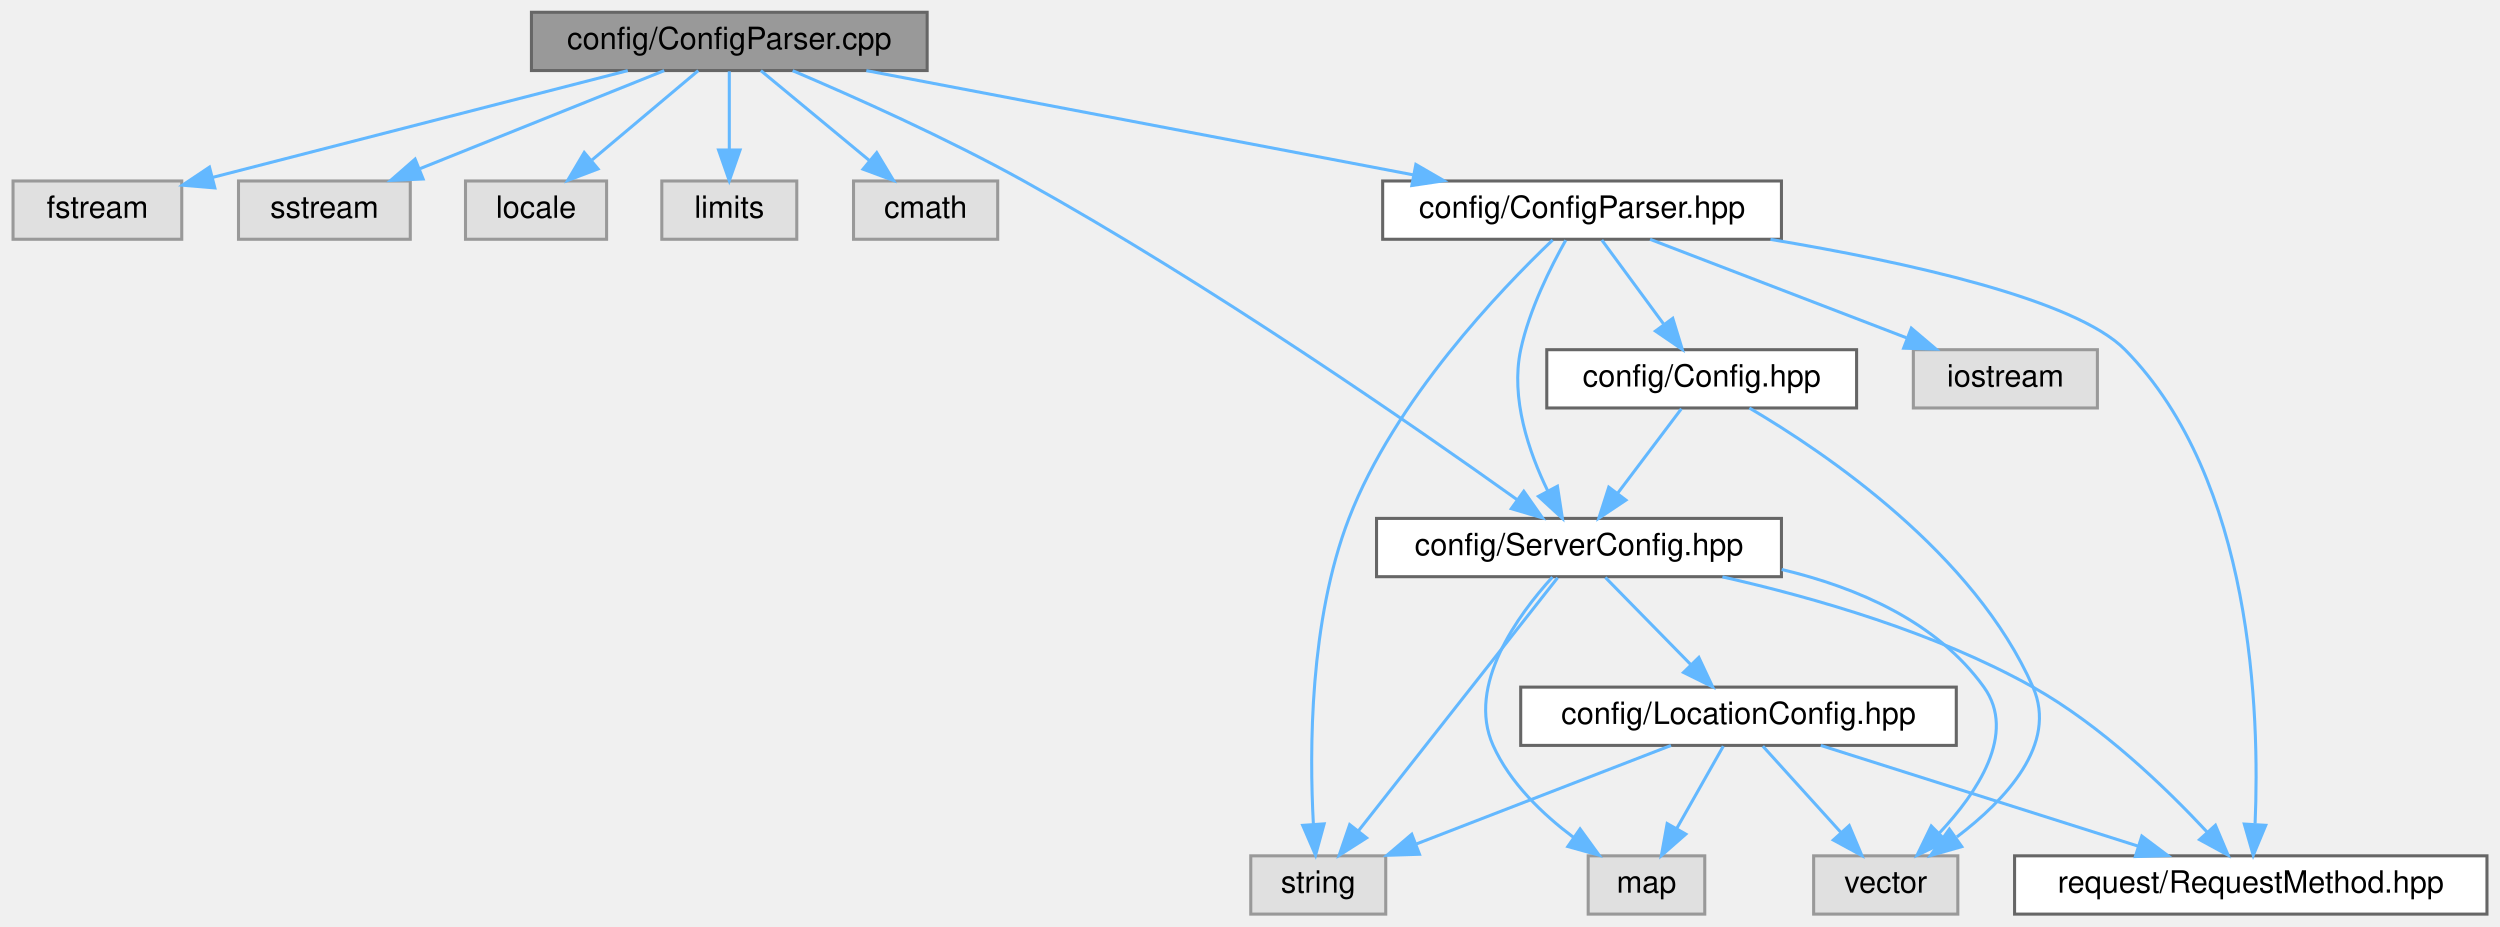
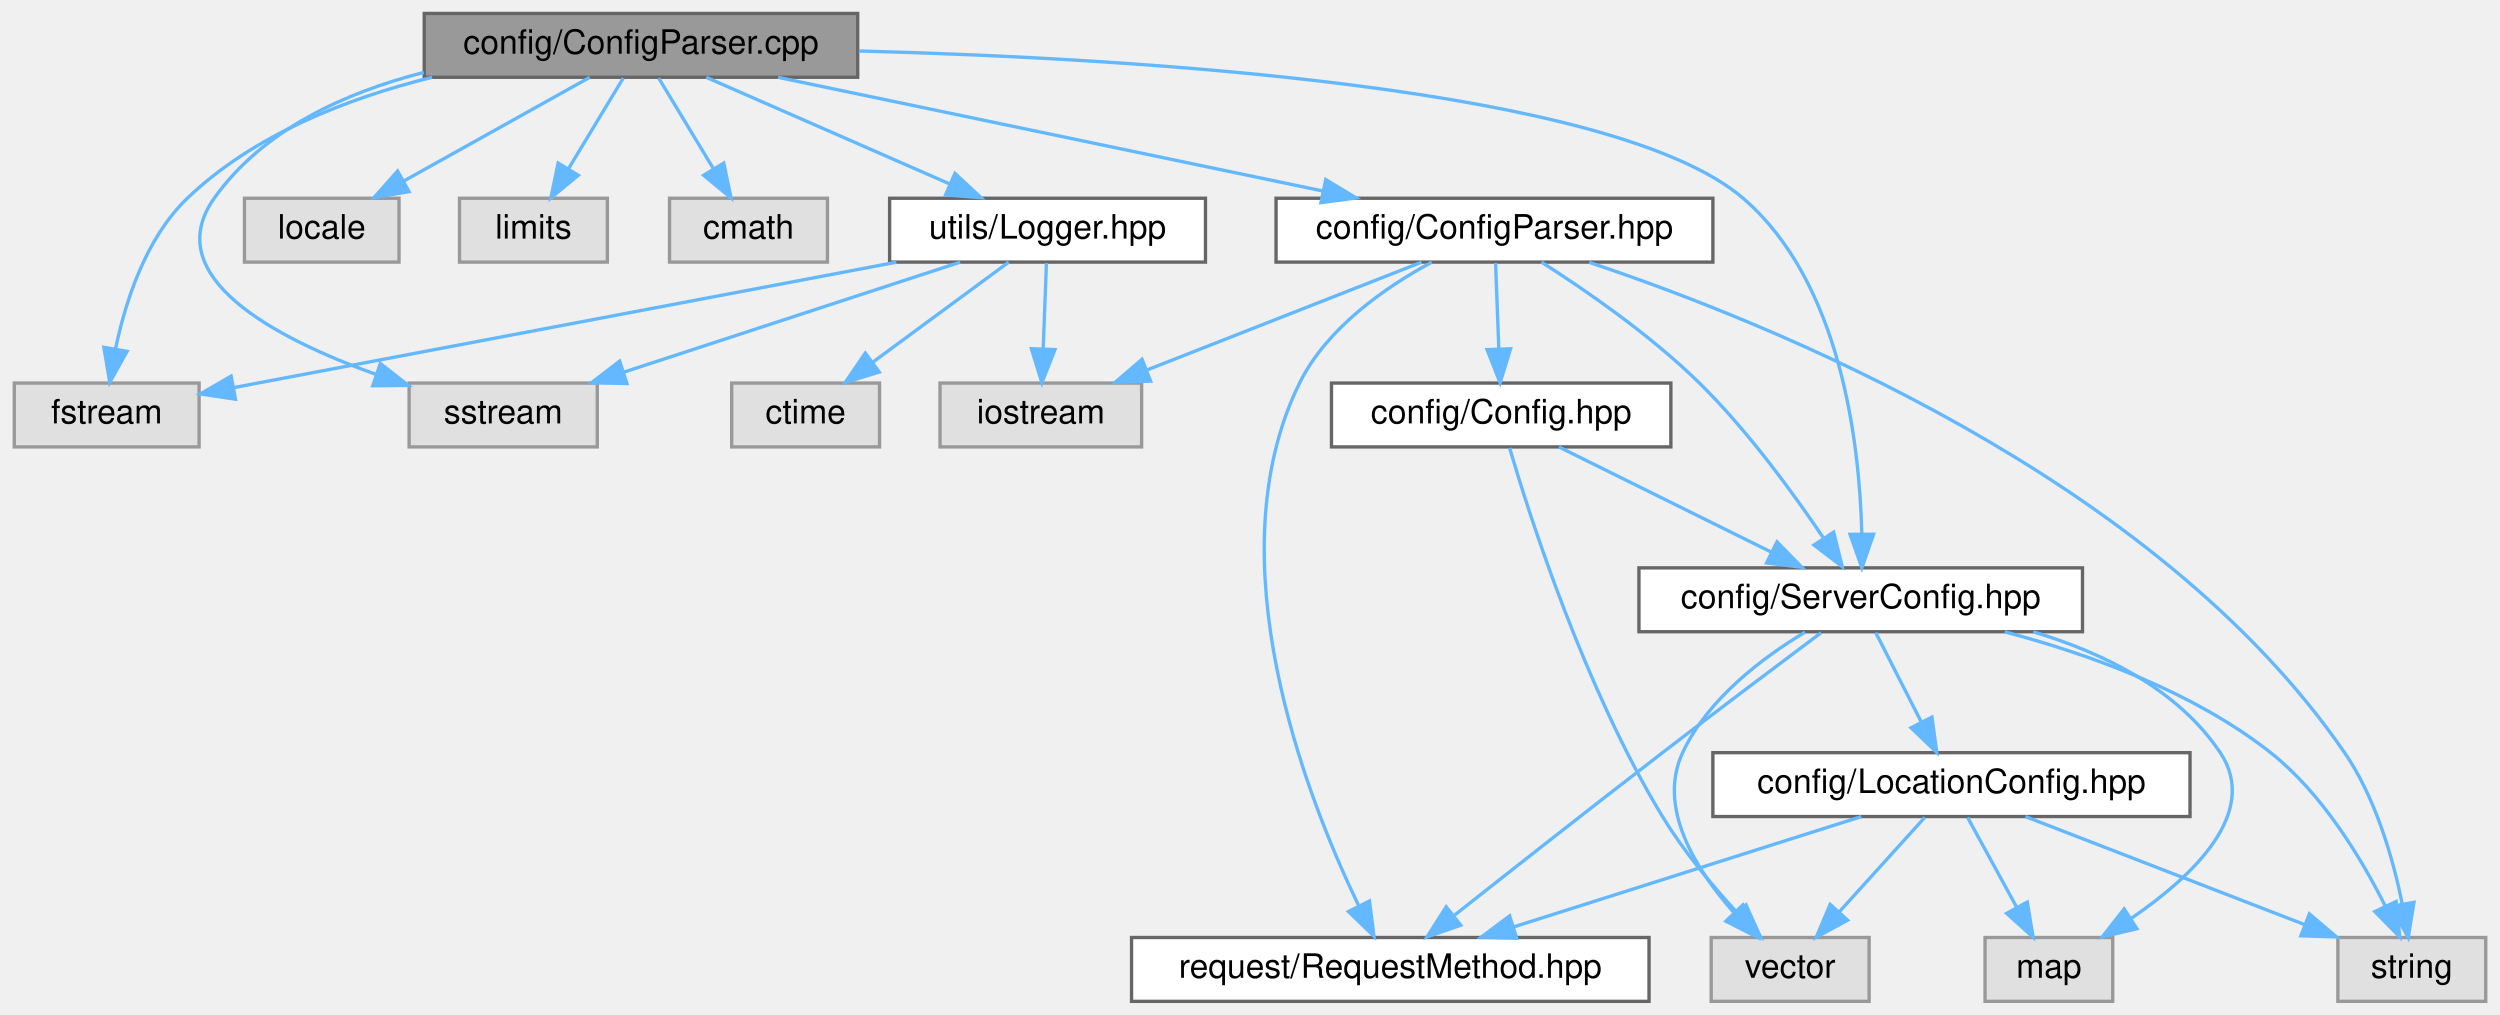
- <svg xmlns="http://www.w3.org/2000/svg" xmlns:xlink="http://www.w3.org/1999/xlink" width="815pt" height="302pt" viewBox="0.00 0.00 814.50 302.00">
+ <svg xmlns="http://www.w3.org/2000/svg" xmlns:xlink="http://www.w3.org/1999/xlink" width="744pt" height="302pt" viewBox="0.00 0.00 743.50 302.00">
  <g id="graph0" class="graph" transform="scale(1 1) rotate(0) translate(4 298)">
    <g id="Node000001" class="node">
      <g id="a_Node000001">
        <a xlink:title=" ">
-           <polygon fill="#999999" stroke="#666666" points="298,-294 169,-294 169,-275 298,-275 298,-294" />
-           <text text-anchor="middle" x="233.5" y="-282" font-family="Helvetica,sans-Serif" font-size="10.00">config/ConfigParser.cpp</text>
+           <polygon fill="#999999" stroke="#666666" points="251,-294 122,-294 122,-275 251,-275 251,-294" />
+           <text text-anchor="middle" x="186.5" y="-282" font-family="Helvetica,sans-Serif" font-size="10.00">config/ConfigParser.cpp</text>
        </a>
      </g>
    </g>
    <g id="Node000002" class="node">
      <g id="a_Node000002">
        <a xlink:title=" ">
-           <polygon fill="#e0e0e0" stroke="#999999" points="55,-239 0,-239 0,-220 55,-220 55,-239" />
-           <text text-anchor="middle" x="27.5" y="-227" font-family="Helvetica,sans-Serif" font-size="10.00">fstream</text>
+           <polygon fill="#e0e0e0" stroke="#999999" points="55,-184 0,-184 0,-165 55,-165 55,-184" />
+           <text text-anchor="middle" x="27.5" y="-172" font-family="Helvetica,sans-Serif" font-size="10.00">fstream</text>
        </a>
      </g>
    </g>
    <g id="edge1_Node000001_Node000002" class="edge">
      <g id="a_edge1_Node000001_Node000002">
        <a xlink:title=" ">
-           <path fill="none" stroke="#63b8ff" d="M200.4,-274.98C163.44,-265.48 103.75,-250.12 65.07,-240.17" />
-           <polygon fill="#63b8ff" stroke="#63b8ff" points="65.79,-236.74 55.23,-237.63 64.04,-243.52 65.79,-236.74" />
+           <path fill="none" stroke="#63b8ff" d="M124.33,-275C99.04,-268.73 71.19,-257.86 51.5,-239 39.14,-227.16 33.08,-208.33 30.15,-194.24" />
+           <polygon fill="#63b8ff" stroke="#63b8ff" points="33.57,-193.44 28.41,-184.18 26.67,-194.63 33.57,-193.44" />
        </a>
      </g>
    </g>
    <g id="Node000003" class="node">
      <g id="a_Node000003">
        <a xlink:title=" ">
-           <polygon fill="#e0e0e0" stroke="#999999" points="129.5,-239 73.5,-239 73.5,-220 129.5,-220 129.5,-239" />
-           <text text-anchor="middle" x="101.5" y="-227" font-family="Helvetica,sans-Serif" font-size="10.00">sstream</text>
+           <polygon fill="#e0e0e0" stroke="#999999" points="173.5,-184 117.5,-184 117.5,-165 173.5,-165 173.5,-184" />
+           <text text-anchor="middle" x="145.5" y="-172" font-family="Helvetica,sans-Serif" font-size="10.00">sstream</text>
        </a>
      </g>
    </g>
    <g id="edge2_Node000001_Node000003" class="edge">
      <g id="a_edge2_Node000001_Node000003">
        <a xlink:title=" ">
-           <path fill="none" stroke="#63b8ff" d="M212.29,-274.98C190.77,-266.34 157.22,-252.87 132.67,-243.02" />
-           <polygon fill="#63b8ff" stroke="#63b8ff" points="133.68,-239.65 123.09,-239.17 131.07,-246.14 133.68,-239.65" />
+           <path fill="none" stroke="#63b8ff" d="M121.88,-276.46C98.29,-270.41 73.89,-259.3 59.5,-239 42.93,-215.64 77.58,-197.37 107.72,-186.54" />
+           <polygon fill="#63b8ff" stroke="#63b8ff" points="108.94,-189.83 117.28,-183.29 106.69,-183.2 108.94,-189.83" />
        </a>
      </g>
    </g>
    <g id="Node000004" class="node">
      <g id="a_Node000004">
        <a xlink:title=" ">
-           <polygon fill="#e0e0e0" stroke="#999999" points="193.5,-239 147.5,-239 147.5,-220 193.5,-220 193.5,-239" />
-           <text text-anchor="middle" x="170.5" y="-227" font-family="Helvetica,sans-Serif" font-size="10.00">locale</text>
+           <polygon fill="#e0e0e0" stroke="#999999" points="114.5,-239 68.5,-239 68.5,-220 114.5,-220 114.5,-239" />
+           <text text-anchor="middle" x="91.5" y="-227" font-family="Helvetica,sans-Serif" font-size="10.00">locale</text>
        </a>
      </g>
    </g>
    <g id="edge3_Node000001_Node000004" class="edge">
      <g id="a_edge3_Node000001_Node000004">
        <a xlink:title=" ">
-           <path fill="none" stroke="#63b8ff" d="M223.38,-274.98C214.06,-267.15 200.03,-255.34 188.76,-245.86" />
-           <polygon fill="#63b8ff" stroke="#63b8ff" points="190.71,-242.93 180.81,-239.17 186.21,-248.29 190.71,-242.93" />
+           <path fill="none" stroke="#63b8ff" d="M171.24,-274.98C156.37,-266.69 133.52,-253.94 116.08,-244.22" />
+           <polygon fill="#63b8ff" stroke="#63b8ff" points="117.48,-240.99 107.04,-239.17 114.07,-247.1 117.48,-240.99" />
        </a>
      </g>
    </g>
    <g id="Node000005" class="node">
      <g id="a_Node000005">
        <a xlink:title=" ">
-           <polygon fill="#e0e0e0" stroke="#999999" points="255.5,-239 211.5,-239 211.5,-220 255.5,-220 255.5,-239" />
-           <text text-anchor="middle" x="233.5" y="-227" font-family="Helvetica,sans-Serif" font-size="10.00">limits</text>
+           <polygon fill="#e0e0e0" stroke="#999999" points="176.5,-239 132.5,-239 132.5,-220 176.5,-220 176.5,-239" />
+           <text text-anchor="middle" x="154.5" y="-227" font-family="Helvetica,sans-Serif" font-size="10.00">limits</text>
        </a>
      </g>
    </g>
    <g id="edge4_Node000001_Node000005" class="edge">
      <g id="a_edge4_Node000001_Node000005">
        <a xlink:title=" ">
-           <path fill="none" stroke="#63b8ff" d="M233.5,-274.75C233.5,-267.8 233.5,-257.85 233.5,-249.13" />
-           <polygon fill="#63b8ff" stroke="#63b8ff" points="237,-249.09 233.5,-239.09 230,-249.09 237,-249.09" />
+           <path fill="none" stroke="#63b8ff" d="M181.22,-274.75C176.79,-267.42 170.34,-256.73 164.88,-247.7" />
+           <polygon fill="#63b8ff" stroke="#63b8ff" points="167.85,-245.84 159.69,-239.09 161.86,-249.46 167.85,-245.84" />
        </a>
      </g>
    </g>
    <g id="Node000006" class="node">
      <g id="a_Node000006">
        <a xlink:title=" ">
-           <polygon fill="#e0e0e0" stroke="#999999" points="321,-239 274,-239 274,-220 321,-220 321,-239" />
-           <text text-anchor="middle" x="297.5" y="-227" font-family="Helvetica,sans-Serif" font-size="10.00">cmath</text>
+           <polygon fill="#e0e0e0" stroke="#999999" points="242,-239 195,-239 195,-220 242,-220 242,-239" />
+           <text text-anchor="middle" x="218.5" y="-227" font-family="Helvetica,sans-Serif" font-size="10.00">cmath</text>
        </a>
      </g>
    </g>
    <g id="edge5_Node000001_Node000006" class="edge">
      <g id="a_edge5_Node000001_Node000006">
        <a xlink:title=" ">
-           <path fill="none" stroke="#63b8ff" d="M243.78,-274.98C253.34,-267.07 267.78,-255.11 279.28,-245.58" />
-           <polygon fill="#63b8ff" stroke="#63b8ff" points="281.56,-248.24 287.03,-239.17 277.1,-242.85 281.56,-248.24" />
+           <path fill="none" stroke="#63b8ff" d="M191.78,-274.75C196.21,-267.42 202.66,-256.73 208.12,-247.7" />
+           <polygon fill="#63b8ff" stroke="#63b8ff" points="211.14,-249.46 213.31,-239.09 205.15,-245.84 211.14,-249.46" />
        </a>
      </g>
    </g>
    <g id="Node000007" class="node">
      <g id="a_Node000007">
        <a xlink:href="ConfigParser_8hpp.html" target="_top" xlink:title=" ">
-           <polygon fill="white" stroke="#666666" points="576.5,-239 446.5,-239 446.5,-220 576.5,-220 576.5,-239" />
-           <text text-anchor="middle" x="511.5" y="-227" font-family="Helvetica,sans-Serif" font-size="10.00">config/ConfigParser.hpp</text>
+           <polygon fill="white" stroke="#666666" points="505.5,-239 375.5,-239 375.5,-220 505.5,-220 505.5,-239" />
+           <text text-anchor="middle" x="440.5" y="-227" font-family="Helvetica,sans-Serif" font-size="10.00">config/ConfigParser.hpp</text>
        </a>
      </g>
    </g>
    <g id="edge6_Node000001_Node000007" class="edge">
      <g id="a_edge6_Node000001_Node000007">
        <a xlink:title=" ">
-           <path fill="none" stroke="#63b8ff" d="M278.17,-274.98C326.66,-265.74 404.15,-250.97 456.39,-241.01" />
-           <polygon fill="#63b8ff" stroke="#63b8ff" points="457.32,-244.39 466.48,-239.08 456.01,-237.52 457.32,-244.39" />
+           <path fill="none" stroke="#63b8ff" d="M227.31,-274.98C271.43,-265.78 341.83,-251.09 389.55,-241.13" />
+           <polygon fill="#63b8ff" stroke="#63b8ff" points="390.3,-244.55 399.37,-239.08 388.87,-237.7 390.3,-244.55" />
        </a>
      </g>
    </g>
    <g id="Node000012" class="node">
      <g id="a_Node000012">
        <a xlink:href="ServerConfig_8hpp.html" target="_top" xlink:title=" ">
-           <polygon fill="white" stroke="#666666" points="576.5,-129 444.5,-129 444.5,-110 576.5,-110 576.5,-129" />
-           <text text-anchor="middle" x="510.5" y="-117" font-family="Helvetica,sans-Serif" font-size="10.00">config/ServerConfig.hpp</text>
+           <polygon fill="white" stroke="#666666" points="615.5,-129 483.5,-129 483.5,-110 615.5,-110 615.5,-129" />
+           <text text-anchor="middle" x="549.5" y="-117" font-family="Helvetica,sans-Serif" font-size="10.00">config/ServerConfig.hpp</text>
        </a>
      </g>
    </g>
    <g id="edge23_Node000001_Node000012" class="edge">
      <g id="a_edge23_Node000001_Node000012">
        <a xlink:title=" ">
-           <path fill="none" stroke="#63b8ff" d="M254.15,-274.96C273.89,-266.57 304.28,-253 329.5,-239 390.13,-205.34 457.46,-158.59 490.28,-135.14" />
-           <polygon fill="#63b8ff" stroke="#63b8ff" points="492.51,-137.85 498.59,-129.18 488.43,-132.17 492.51,-137.85" />
+           <path fill="none" stroke="#63b8ff" d="M251.33,-282.83C335.48,-280.62 476.12,-271.93 514.5,-239 543.71,-213.93 549.17,-165.78 549.82,-139.23" />
+           <polygon fill="#63b8ff" stroke="#63b8ff" points="553.32,-139.01 549.85,-129 546.32,-138.99 553.32,-139.01" />
+         </a>
+       </g>
+     </g>
+     <g id="Node000016" class="node">
+       <g id="a_Node000016">
+         <a xlink:href="Logger_8hpp.html" target="_top" xlink:title=" ">
+           <polygon fill="white" stroke="#666666" points="354.5,-239 260.5,-239 260.5,-220 354.5,-220 354.5,-239" />
+           <text text-anchor="middle" x="307.5" y="-227" font-family="Helvetica,sans-Serif" font-size="10.00">utils/Logger.hpp</text>
+         </a>
+       </g>
+     </g>
+     <g id="edge24_Node000001_Node000016" class="edge">
+       <g id="a_edge24_Node000001_Node000016">
+         <a xlink:title=" ">
+           <path fill="none" stroke="#63b8ff" d="M205.94,-274.98C225.49,-266.42 255.88,-253.11 278.32,-243.28" />
+           <polygon fill="#63b8ff" stroke="#63b8ff" points="279.95,-246.39 287.71,-239.17 277.14,-239.98 279.95,-246.39" />
        </a>
      </g>
    </g>
    <g id="Node000008" class="node">
      <g id="a_Node000008">
        <a xlink:title=" ">
-           <polygon fill="#e0e0e0" stroke="#999999" points="447.5,-19 403.5,-19 403.5,0 447.5,0 447.5,-19" />
-           <text text-anchor="middle" x="425.5" y="-7" font-family="Helvetica,sans-Serif" font-size="10.00">string</text>
+           <polygon fill="#e0e0e0" stroke="#999999" points="735.5,-19 691.5,-19 691.5,0 735.5,0 735.5,-19" />
+           <text text-anchor="middle" x="713.5" y="-7" font-family="Helvetica,sans-Serif" font-size="10.00">string</text>
        </a>
      </g>
    </g>
    <g id="edge7_Node000007_Node000008" class="edge">
      <g id="a_edge7_Node000007_Node000008">
        <a xlink:title=" ">
-           <path fill="none" stroke="#63b8ff" d="M501.91,-219.75C485.03,-203.68 450.37,-167.53 435.5,-129 422.66,-95.73 422.6,-53.41 423.91,-29.39" />
-           <polygon fill="#63b8ff" stroke="#63b8ff" points="427.42,-29.42 424.62,-19.2 420.43,-28.93 427.42,-29.42" />
+           <path fill="none" stroke="#63b8ff" d="M468.71,-219.91C522.04,-202.12 637.29,-155.9 693.5,-74 702.8,-60.45 707.94,-42.36 710.67,-28.96" />
+           <polygon fill="#63b8ff" stroke="#63b8ff" points="714.14,-29.46 712.44,-19 707.24,-28.24 714.14,-29.46" />
        </a>
      </g>
    </g>
    <g id="Node000009" class="node">
      <g id="a_Node000009">
        <a xlink:title=" ">
-           <polygon fill="#e0e0e0" stroke="#999999" points="679.5,-184 619.5,-184 619.5,-165 679.5,-165 679.5,-184" />
-           <text text-anchor="middle" x="649.5" y="-172" font-family="Helvetica,sans-Serif" font-size="10.00">iostream</text>
+           <polygon fill="#e0e0e0" stroke="#999999" points="335.5,-184 275.5,-184 275.5,-165 335.5,-165 335.5,-184" />
+           <text text-anchor="middle" x="305.5" y="-172" font-family="Helvetica,sans-Serif" font-size="10.00">iostream</text>
        </a>
      </g>
    </g>
    <g id="edge8_Node000007_Node000009" class="edge">
      <g id="a_edge8_Node000007_Node000009">
        <a xlink:title=" ">
-           <path fill="none" stroke="#63b8ff" d="M533.67,-219.98C556.27,-211.3 591.56,-197.75 617.25,-187.88" />
-           <polygon fill="#63b8ff" stroke="#63b8ff" points="618.84,-191.02 626.92,-184.17 616.33,-184.49 618.84,-191.02" />
+           <path fill="none" stroke="#63b8ff" d="M418.81,-219.98C396.7,-211.3 362.18,-197.75 337.05,-187.88" />
+           <polygon fill="#63b8ff" stroke="#63b8ff" points="338.17,-184.57 327.58,-184.17 335.61,-191.08 338.17,-184.57" />
        </a>
      </g>
    </g>
    <g id="Node000010" class="node">
      <g id="a_Node000010">
        <a xlink:href="Config_8hpp.html" target="_top" xlink:title=" ">
-           <polygon fill="white" stroke="#666666" points="601,-184 500,-184 500,-165 601,-165 601,-184" />
-           <text text-anchor="middle" x="550.5" y="-172" font-family="Helvetica,sans-Serif" font-size="10.00">config/Config.hpp</text>
+           <polygon fill="white" stroke="#666666" points="493,-184 392,-184 392,-165 493,-165 493,-184" />
+           <text text-anchor="middle" x="442.5" y="-172" font-family="Helvetica,sans-Serif" font-size="10.00">config/Config.hpp</text>
        </a>
      </g>
    </g>
    <g id="edge9_Node000007_Node000010" class="edge">
      <g id="a_edge9_Node000007_Node000010">
        <a xlink:title=" ">
-           <path fill="none" stroke="#63b8ff" d="M517.94,-219.75C523.39,-212.34 531.36,-201.5 538.06,-192.41" />
-           <polygon fill="#63b8ff" stroke="#63b8ff" points="541.07,-194.22 544.18,-184.09 535.43,-190.07 541.07,-194.22" />
+           <path fill="none" stroke="#63b8ff" d="M440.83,-219.75C441.09,-212.8 441.47,-202.85 441.8,-194.13" />
+           <polygon fill="#63b8ff" stroke="#63b8ff" points="445.3,-194.21 442.18,-184.09 438.3,-193.95 445.3,-194.21" />
        </a>
      </g>
    </g>
    <g id="edge21_Node000007_Node000012" class="edge">
      <g id="a_edge21_Node000007_Node000012">
        <a xlink:title=" ">
-           <path fill="none" stroke="#63b8ff" d="M506.18,-219.68C501.27,-210.97 494.31,-197.09 491.5,-184 488.11,-168.2 494.16,-150.62 500.31,-137.97" />
-           <polygon fill="#63b8ff" stroke="#63b8ff" points="503.47,-139.49 505.09,-129.01 497.29,-136.19 503.47,-139.49" />
+           <path fill="none" stroke="#63b8ff" d="M454.48,-220C467.46,-211.73 486.92,-198.34 501.5,-184 515.77,-169.97 529.26,-151.49 538.28,-138.08" />
+           <polygon fill="#63b8ff" stroke="#63b8ff" points="541.45,-139.64 544.01,-129.36 535.6,-135.8 541.45,-139.64" />
        </a>
      </g>
    </g>
    <g id="Node000015" class="node">
      <g id="a_Node000015">
        <a xlink:href="RequestMethod_8hpp.html" target="_top" xlink:title=" ">
-           <polygon fill="white" stroke="#666666" points="806.5,-19 652.5,-19 652.5,0 806.5,0 806.5,-19" />
-           <text text-anchor="middle" x="729.5" y="-7" font-family="Helvetica,sans-Serif" font-size="10.00">request/RequestMethod.hpp</text>
+           <polygon fill="white" stroke="#666666" points="486.5,-19 332.5,-19 332.5,0 486.5,0 486.5,-19" />
+           <text text-anchor="middle" x="409.5" y="-7" font-family="Helvetica,sans-Serif" font-size="10.00">request/RequestMethod.hpp</text>
        </a>
      </g>
    </g>
    <g id="edge22_Node000007_Node000015" class="edge">
      <g id="a_edge22_Node000007_Node000015">
        <a xlink:title=" ">
-           <path fill="none" stroke="#63b8ff" d="M572.92,-219.96C617.35,-212.55 672.32,-200.42 688.5,-184 730.28,-141.62 732.43,-65.04 730.91,-29.53" />
-           <polygon fill="#63b8ff" stroke="#63b8ff" points="734.38,-28.95 730.31,-19.17 727.39,-29.36 734.38,-28.95" />
+           <path fill="none" stroke="#63b8ff" d="M421.83,-219.97C408.17,-212.59 390.64,-200.5 382.5,-184 356.83,-131.95 384.28,-61.35 400.03,-28.59" />
+           <polygon fill="#63b8ff" stroke="#63b8ff" points="403.31,-29.86 404.65,-19.35 397.05,-26.73 403.31,-29.86" />
        </a>
      </g>
    </g>
    <g id="Node000011" class="node">
      <g id="a_Node000011">
        <a xlink:title=" ">
-           <polygon fill="#e0e0e0" stroke="#999999" points="634,-19 587,-19 587,0 634,0 634,-19" />
-           <text text-anchor="middle" x="610.5" y="-7" font-family="Helvetica,sans-Serif" font-size="10.00">vector</text>
+           <polygon fill="#e0e0e0" stroke="#999999" points="552,-19 505,-19 505,0 552,0 552,-19" />
+           <text text-anchor="middle" x="528.5" y="-7" font-family="Helvetica,sans-Serif" font-size="10.00">vector</text>
        </a>
      </g>
    </g>
    <g id="edge10_Node000010_Node000011" class="edge">
      <g id="a_edge10_Node000010_Node000011">
        <a xlink:title=" ">
-           <path fill="none" stroke="#63b8ff" d="M566.04,-164.99C591.08,-150.28 639.46,-117.43 658.5,-74 666.65,-55.42 649.66,-37.27 633.69,-25.16" />
-           <polygon fill="#63b8ff" stroke="#63b8ff" points="635.28,-22 625.09,-19.09 631.25,-27.72 635.28,-22" />
+           <path fill="none" stroke="#63b8ff" d="M444.99,-164.72C450.96,-144.44 467.34,-93.13 490.5,-55 496.75,-44.71 505.36,-34.41 512.8,-26.32" />
+           <polygon fill="#63b8ff" stroke="#63b8ff" points="515.36,-28.7 519.72,-19.04 510.29,-23.87 515.36,-28.7" />
        </a>
      </g>
    </g>
    <g id="edge11_Node000010_Node000012" class="edge">
      <g id="a_edge11_Node000010_Node000012">
        <a xlink:title=" ">
-           <path fill="none" stroke="#63b8ff" d="M543.89,-164.75C538.24,-157.26 529.96,-146.28 523.05,-137.13" />
-           <polygon fill="#63b8ff" stroke="#63b8ff" points="525.8,-134.96 516.98,-129.09 520.21,-139.18 525.8,-134.96" />
+           <path fill="none" stroke="#63b8ff" d="M459.69,-164.98C476.75,-156.54 503.13,-143.47 522.9,-133.68" />
+           <polygon fill="#63b8ff" stroke="#63b8ff" points="524.59,-136.75 532,-129.17 521.48,-130.47 524.59,-136.75" />
        </a>
      </g>
    </g>
    <g id="edge12_Node000012_Node000008" class="edge">
      <g id="a_edge12_Node000012_Node000008">
        <a xlink:title=" ">
-           <path fill="none" stroke="#63b8ff" d="M503.54,-109.66C489.34,-91.61 456.81,-50.28 438.55,-27.08" />
-           <polygon fill="#63b8ff" stroke="#63b8ff" points="441.25,-24.85 432.31,-19.16 435.75,-29.18 441.25,-24.85" />
+           <path fill="none" stroke="#63b8ff" d="M592.35,-109.97C617.39,-103.35 648.49,-92.16 671.5,-74 686.86,-61.88 698.5,-42.54 705.59,-28.38" />
+           <polygon fill="#63b8ff" stroke="#63b8ff" points="708.83,-29.71 709.93,-19.17 702.5,-26.72 708.83,-29.71" />
        </a>
      </g>
    </g>
    <g id="edge13_Node000012_Node000011" class="edge">
      <g id="a_edge13_Node000012_Node000011">
        <a xlink:title=" ">
-           <path fill="none" stroke="#63b8ff" d="M576.57,-112.35C601.39,-106.45 627.26,-95.21 642.5,-74 653.34,-58.91 640.38,-39.62 627.85,-26.28" />
-           <polygon fill="#63b8ff" stroke="#63b8ff" points="630.28,-23.76 620.71,-19.19 625.34,-28.72 630.28,-23.76" />
+           <path fill="none" stroke="#63b8ff" d="M532.92,-109.87C520.33,-102.3 503.96,-90.01 496.5,-74 488.88,-57.66 500.37,-39.3 511.64,-26.54" />
+           <polygon fill="#63b8ff" stroke="#63b8ff" points="514.43,-28.69 518.81,-19.05 509.37,-23.85 514.43,-28.69" />
        </a>
      </g>
    </g>
    <g id="Node000013" class="node">
      <g id="a_Node000013">
        <a xlink:title=" ">
-           <polygon fill="#e0e0e0" stroke="#999999" points="551.5,-19 513.5,-19 513.5,0 551.5,0 551.5,-19" />
-           <text text-anchor="middle" x="532.5" y="-7" font-family="Helvetica,sans-Serif" font-size="10.00">map</text>
+           <polygon fill="#e0e0e0" stroke="#999999" points="624.5,-19 586.5,-19 586.5,0 624.5,0 624.5,-19" />
+           <text text-anchor="middle" x="605.5" y="-7" font-family="Helvetica,sans-Serif" font-size="10.00">map</text>
        </a>
      </g>
    </g>
    <g id="edge14_Node000012_Node000013" class="edge">
      <g id="a_edge14_Node000012_Node000013">
        <a xlink:title=" ">
-           <path fill="none" stroke="#63b8ff" d="M501.84,-109.86C490.69,-97.62 473.72,-74.57 482.5,-55 488,-42.74 498.73,-32.48 508.85,-24.91" />
-           <polygon fill="#63b8ff" stroke="#63b8ff" points="510.85,-27.78 517.07,-19.2 506.86,-22.03 510.85,-27.78" />
+           <path fill="none" stroke="#63b8ff" d="M600.83,-109.98C621.75,-103.7 643.94,-92.83 656.5,-74 668.37,-56.21 648.41,-37.28 630.09,-24.76" />
+           <polygon fill="#63b8ff" stroke="#63b8ff" points="631.68,-21.62 621.37,-19.16 627.9,-27.51 631.68,-21.62" />
        </a>
      </g>
    </g>
    <g id="Node000014" class="node">
      <g id="a_Node000014">
        <a xlink:href="LocationConfig_8hpp.html" target="_top" xlink:title=" ">
-           <polygon fill="white" stroke="#666666" points="633.5,-74 491.5,-74 491.5,-55 633.5,-55 633.5,-74" />
-           <text text-anchor="middle" x="562.5" y="-62" font-family="Helvetica,sans-Serif" font-size="10.00">config/LocationConfig.hpp</text>
+           <polygon fill="white" stroke="#666666" points="647.5,-74 505.5,-74 505.5,-55 647.5,-55 647.5,-74" />
+           <text text-anchor="middle" x="576.5" y="-62" font-family="Helvetica,sans-Serif" font-size="10.00">config/LocationConfig.hpp</text>
        </a>
      </g>
    </g>
    <g id="edge15_Node000012_Node000014" class="edge">
      <g id="a_edge15_Node000012_Node000014">
        <a xlink:title=" ">
-           <path fill="none" stroke="#63b8ff" d="M519.09,-109.75C526.66,-102.03 537.88,-90.6 547.01,-81.28" />
-           <polygon fill="#63b8ff" stroke="#63b8ff" points="549.57,-83.68 554.07,-74.09 544.57,-78.78 549.57,-83.68" />
+           <path fill="none" stroke="#63b8ff" d="M553.96,-109.75C557.62,-102.57 562.91,-92.18 567.45,-83.27" />
+           <polygon fill="#63b8ff" stroke="#63b8ff" points="570.7,-84.59 572.12,-74.09 564.47,-81.41 570.7,-84.59" />
        </a>
      </g>
    </g>
    <g id="edge20_Node000012_Node000015" class="edge">
      <g id="a_edge20_Node000012_Node000015">
        <a xlink:title=" ">
-           <path fill="none" stroke="#63b8ff" d="M557.26,-109.94C587.47,-103.12 626.9,-91.71 658.5,-74 680.69,-61.56 701.84,-41.15 715.2,-26.83" />
-           <polygon fill="#63b8ff" stroke="#63b8ff" points="717.98,-28.97 722.11,-19.21 712.8,-24.27 717.98,-28.97" />
+           <path fill="none" stroke="#63b8ff" d="M537.7,-109.7C525.75,-100.77 506.77,-86.51 490.5,-74 469.23,-57.64 445.04,-38.62 428.67,-25.69" />
+           <polygon fill="#63b8ff" stroke="#63b8ff" points="430.47,-22.65 420.45,-19.19 426.13,-28.14 430.47,-22.65" />
        </a>
      </g>
    </g>
    <g id="edge17_Node000014_Node000008" class="edge">
      <g id="a_edge17_Node000014_Node000008">
        <a xlink:title=" ">
-           <path fill="none" stroke="#63b8ff" d="M540.49,-54.98C518.05,-46.3 483.02,-32.75 457.51,-22.88" />
-           <polygon fill="#63b8ff" stroke="#63b8ff" points="458.5,-19.51 447.91,-19.17 455.98,-26.04 458.5,-19.51" />
+           <path fill="none" stroke="#63b8ff" d="M598.51,-54.98C620.95,-46.3 655.98,-32.75 681.49,-22.88" />
+           <polygon fill="#63b8ff" stroke="#63b8ff" points="683.02,-26.04 691.09,-19.17 680.5,-19.51 683.02,-26.04" />
        </a>
      </g>
    </g>
    <g id="edge16_Node000014_Node000011" class="edge">
      <g id="a_edge16_Node000014_Node000011">
        <a xlink:title=" ">
-           <path fill="none" stroke="#63b8ff" d="M570.43,-54.75C577.35,-47.11 587.57,-35.82 595.95,-26.56" />
-           <polygon fill="#63b8ff" stroke="#63b8ff" points="598.6,-28.85 602.72,-19.09 593.41,-24.15 598.6,-28.85" />
+           <path fill="none" stroke="#63b8ff" d="M568.57,-54.75C561.65,-47.11 551.43,-35.82 543.05,-26.56" />
+           <polygon fill="#63b8ff" stroke="#63b8ff" points="545.59,-24.15 536.28,-19.09 540.4,-28.85 545.59,-24.15" />
        </a>
      </g>
    </g>
    <g id="edge18_Node000014_Node000013" class="edge">
      <g id="a_edge18_Node000014_Node000013">
        <a xlink:title=" ">
-           <path fill="none" stroke="#63b8ff" d="M557.55,-54.75C553.44,-47.49 547.47,-36.95 542.4,-27.98" />
-           <polygon fill="#63b8ff" stroke="#63b8ff" points="545.33,-26.07 537.36,-19.09 539.24,-29.52 545.33,-26.07" />
+           <path fill="none" stroke="#63b8ff" d="M581.29,-54.75C585.26,-47.49 591.03,-36.95 595.93,-27.98" />
+           <polygon fill="#63b8ff" stroke="#63b8ff" points="599.07,-29.54 600.8,-19.09 592.93,-26.18 599.07,-29.54" />
        </a>
      </g>
    </g>
    <g id="edge19_Node000014_Node000015" class="edge">
      <g id="a_edge19_Node000014_Node000015">
        <a xlink:title=" ">
-           <path fill="none" stroke="#63b8ff" d="M589.33,-54.98C617.37,-46.09 661.55,-32.07 692.8,-22.15" />
-           <polygon fill="#63b8ff" stroke="#63b8ff" points="693.99,-25.44 702.46,-19.08 691.87,-18.77 693.99,-25.44" />
+           <path fill="none" stroke="#63b8ff" d="M549.67,-54.98C521.63,-46.09 477.45,-32.07 446.2,-22.15" />
+           <polygon fill="#63b8ff" stroke="#63b8ff" points="447.13,-18.77 436.54,-19.08 445.01,-25.44 447.13,-18.77" />
+         </a>
+       </g>
+     </g>
+     <g id="edge26_Node000016_Node000002" class="edge">
+       <g id="a_edge26_Node000016_Node000002">
+         <a xlink:title=" ">
+           <path fill="none" stroke="#63b8ff" d="M262.51,-219.98C207.84,-209.64 116.58,-192.36 65.35,-182.66" />
+           <polygon fill="#63b8ff" stroke="#63b8ff" points="65.84,-179.19 55.36,-180.77 64.53,-186.07 65.84,-179.19" />
+         </a>
+       </g>
+     </g>
+     <g id="edge28_Node000016_Node000003" class="edge">
+       <g id="a_edge28_Node000016_Node000003">
+         <a xlink:title=" ">
+           <path fill="none" stroke="#63b8ff" d="M281.47,-219.98C254.39,-211.13 211.79,-197.19 181.49,-187.28" />
+           <polygon fill="#63b8ff" stroke="#63b8ff" points="182.32,-183.87 171.73,-184.08 180.15,-190.52 182.32,-183.87" />
+         </a>
+       </g>
+     </g>
+     <g id="edge27_Node000016_Node000009" class="edge">
+       <g id="a_edge27_Node000016_Node000009">
+         <a xlink:title=" ">
+           <path fill="none" stroke="#63b8ff" d="M307.17,-219.75C306.91,-212.8 306.53,-202.85 306.2,-194.13" />
+           <polygon fill="#63b8ff" stroke="#63b8ff" points="309.7,-193.95 305.82,-184.09 302.7,-194.21 309.7,-193.95" />
+         </a>
+       </g>
+     </g>
+     <g id="Node000017" class="node">
+       <g id="a_Node000017">
+         <a xlink:title=" ">
+           <polygon fill="#e0e0e0" stroke="#999999" points="257.5,-184 213.5,-184 213.5,-165 257.5,-165 257.5,-184" />
+           <text text-anchor="middle" x="235.5" y="-172" font-family="Helvetica,sans-Serif" font-size="10.00">ctime</text>
+         </a>
+       </g>
+     </g>
+     <g id="edge25_Node000016_Node000017" class="edge">
+       <g id="a_edge25_Node000016_Node000017">
+         <a xlink:title=" ">
+           <path fill="none" stroke="#63b8ff" d="M295.93,-219.98C285.08,-212 268.62,-199.88 255.62,-190.31" />
+           <polygon fill="#63b8ff" stroke="#63b8ff" points="257.41,-187.28 247.28,-184.17 253.26,-192.92 257.41,-187.28" />
        </a>
      </g>
    </g>
  </g>
</svg>
